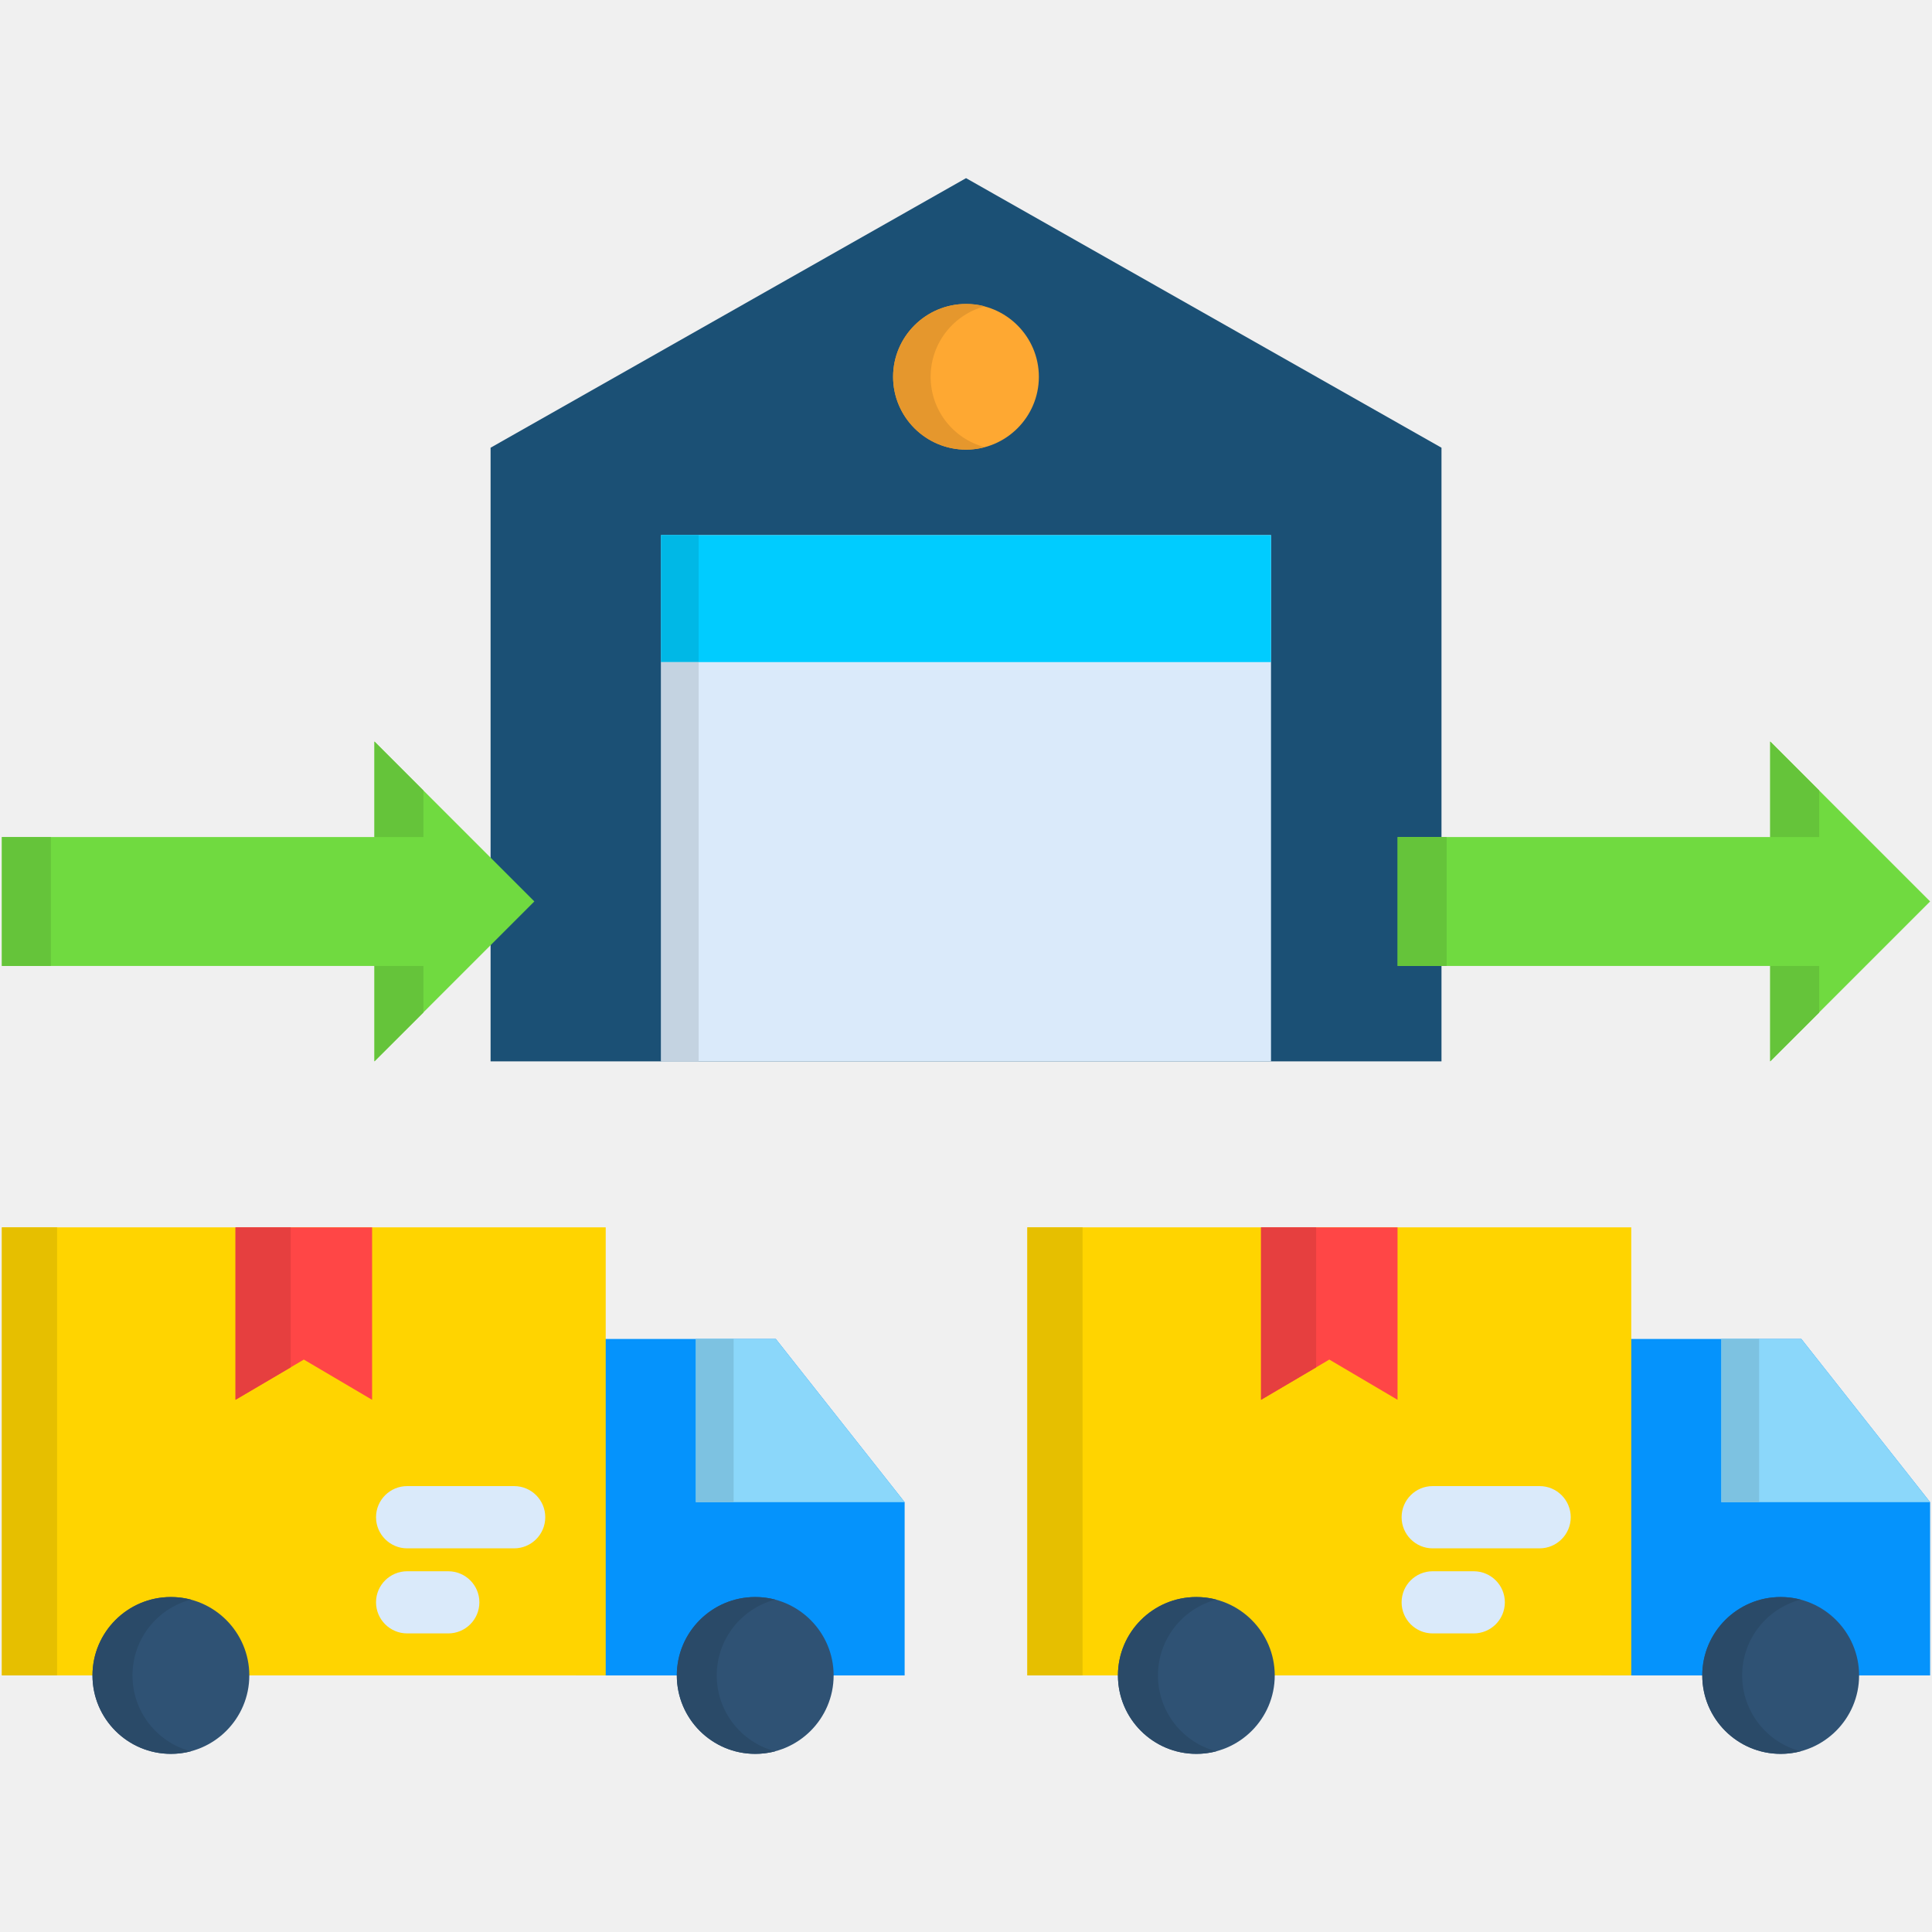
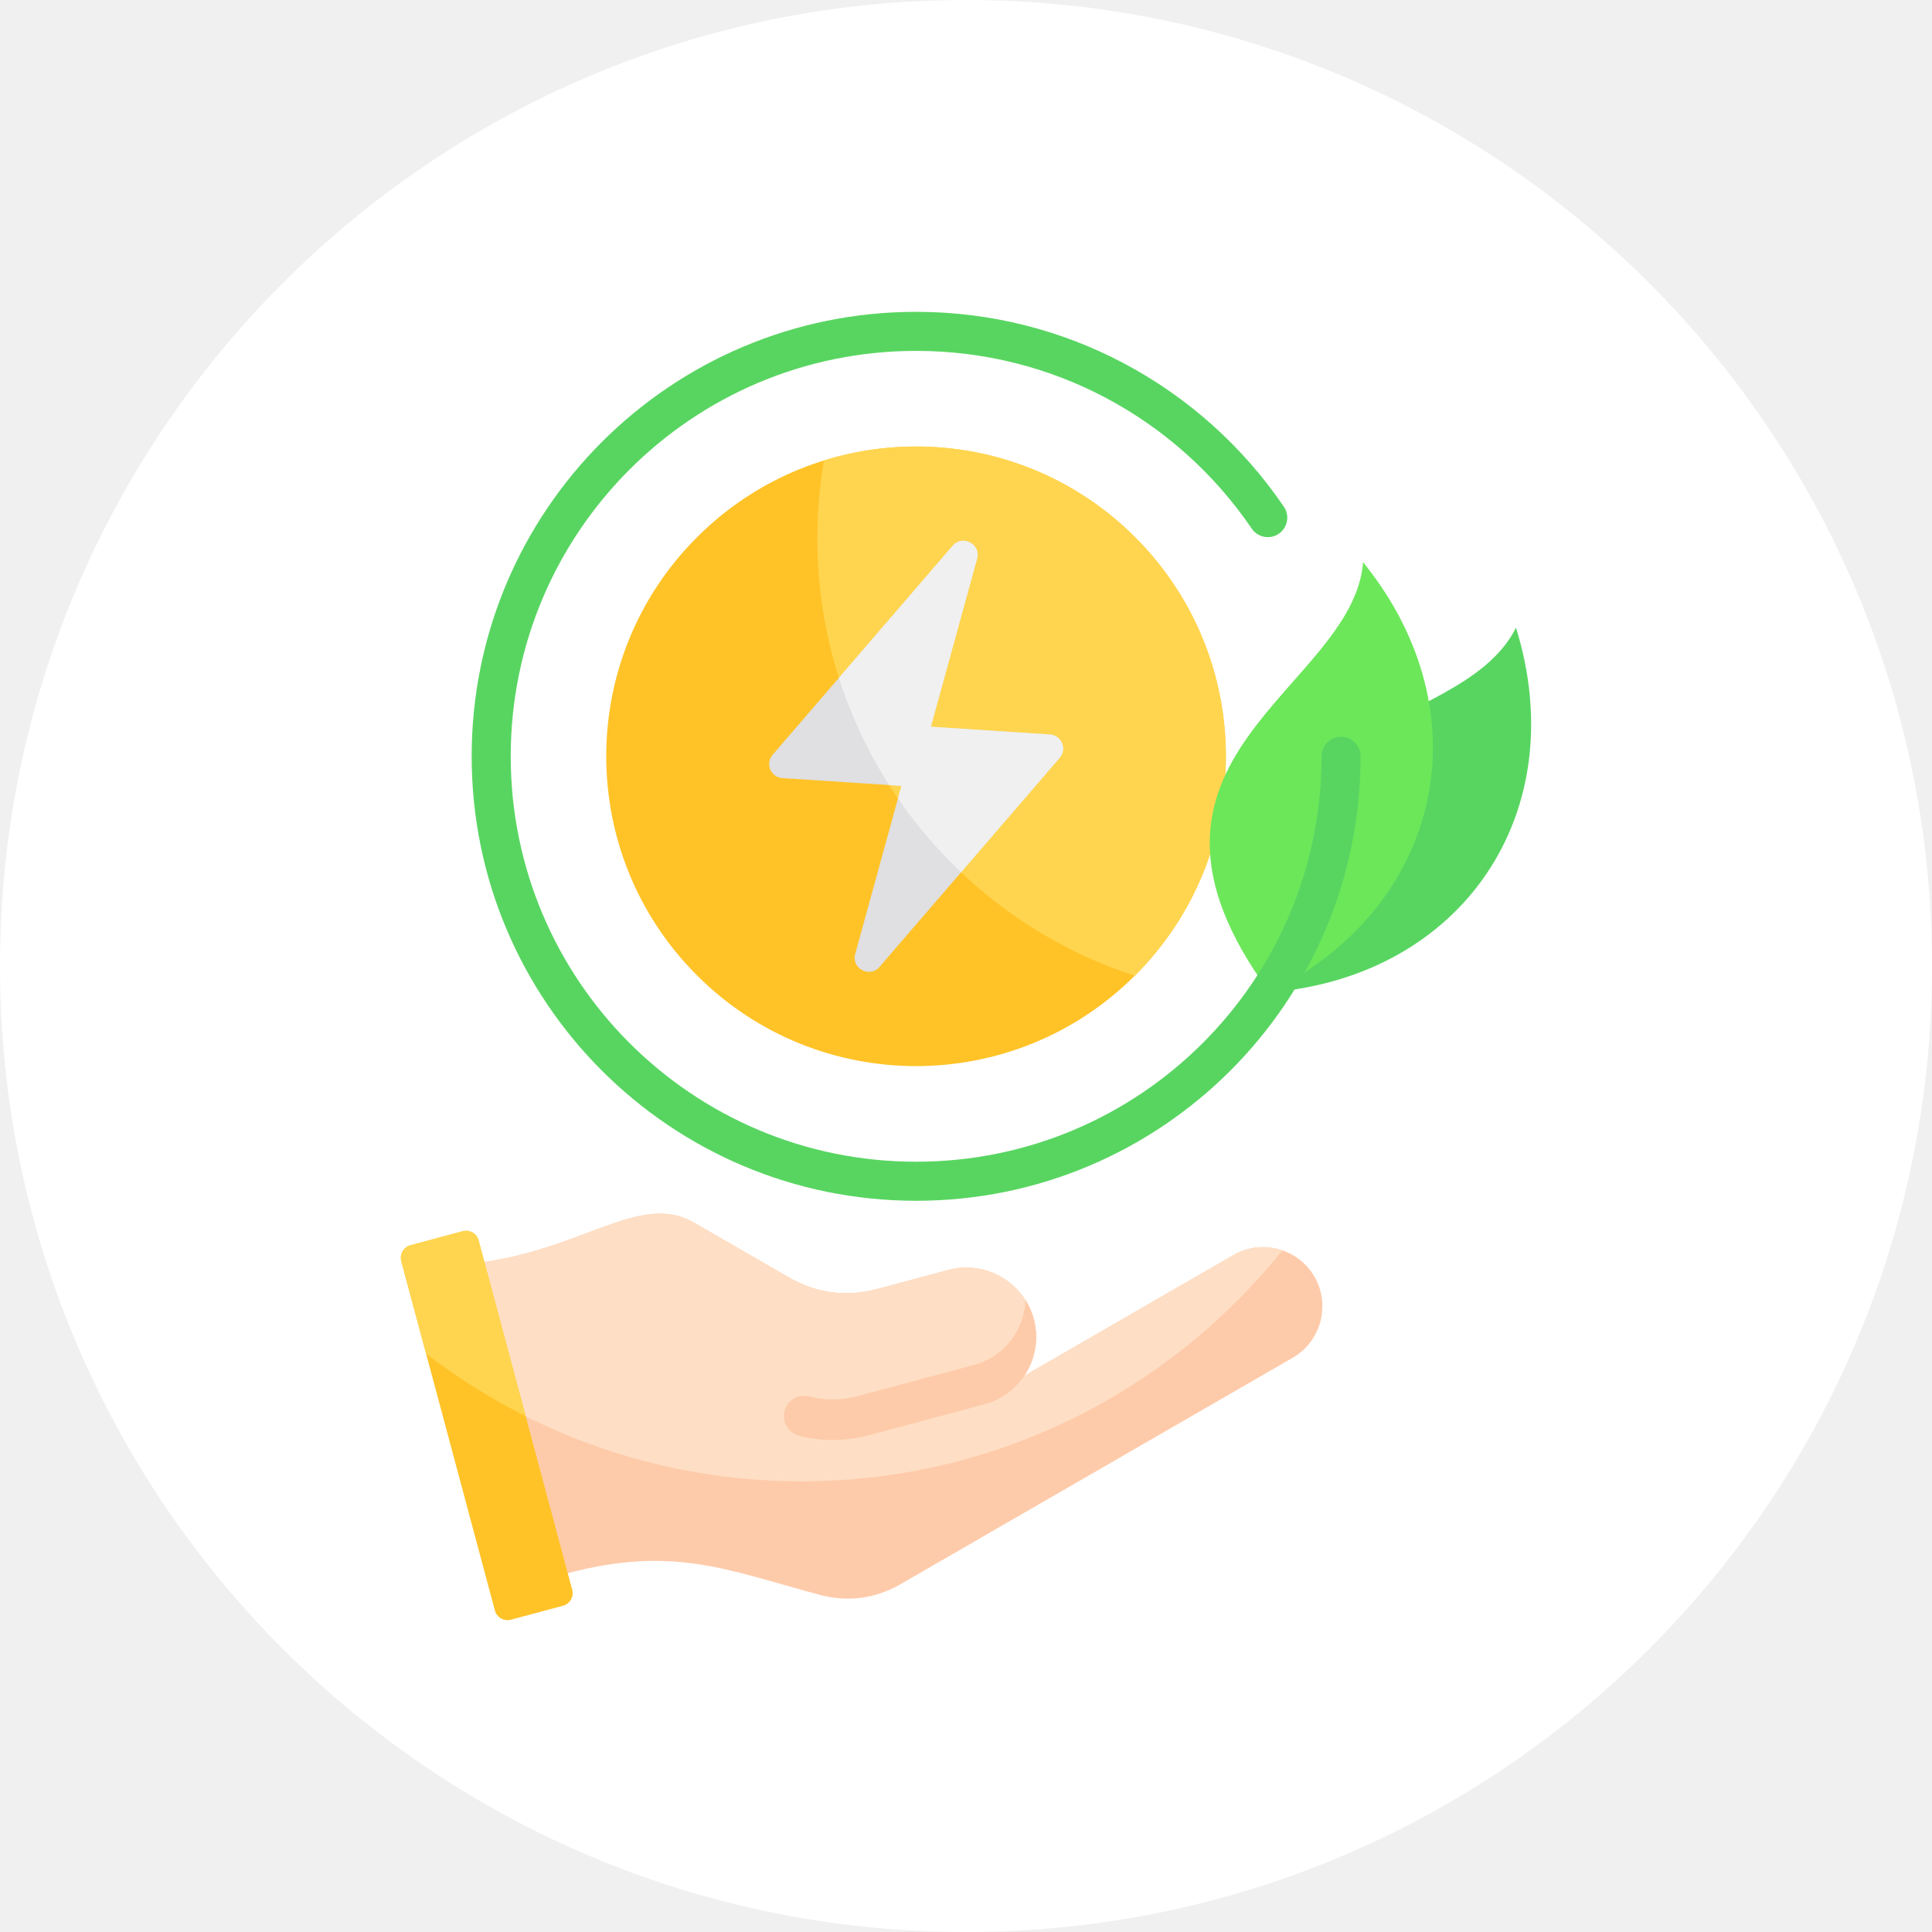
- <svg xmlns="http://www.w3.org/2000/svg" id="Layer_1" enable-background="new 0 0 512 512" viewBox="0 0 512 512">
-   <g>
-     <path clip-rule="evenodd" d="m130.01 281.27v-162.62l126-71.44 126 71.44v162.62z" fill="#1b5075" fill-rule="evenodd" />
-     <path clip-rule="evenodd" d="m175.2 141.81h161.63v139.46h-161.63z" fill="#daeafa" fill-rule="evenodd" />
-     <path clip-rule="evenodd" d="m175.2 141.81h161.63v33.65h-161.63z" fill="#0cf" fill-rule="evenodd" />
-     <path clip-rule="evenodd" d="m256.01 119.16c10.63 0 19.3-8.67 19.3-19.3s-8.67-19.3-19.3-19.3c-10.66 0-19.33 8.67-19.33 19.3s8.68 19.3 19.33 19.3z" fill="#fea832" fill-rule="evenodd" />
-     <path clip-rule="evenodd" d="m152.66 354.83h52.93l34.15 43.26v45.92h-87.08z" fill="#0593fc" fill-rule="evenodd" />
-     <path clip-rule="evenodd" d="m184.41 354.83h21.18l34.15 43.26h-55.33z" fill="#8bd7fa" fill-rule="evenodd" />
-     <path clip-rule="evenodd" d="m.5 325.26h160.02v118.74h-160.02z" fill="#ffd400" fill-rule="evenodd" />
-     <path clip-rule="evenodd" d="m200.14 464.79c11.45 0 20.78-9.33 20.78-20.78s-9.33-20.78-20.78-20.78-20.78 9.33-20.78 20.78 9.33 20.78 20.78 20.78z" fill="#2f5274" fill-rule="evenodd" />
-     <path clip-rule="evenodd" d="m45.29 464.79c11.45 0 20.78-9.33 20.78-20.78s-9.33-20.78-20.78-20.78-20.78 9.33-20.78 20.78 9.32 20.78 20.78 20.78z" fill="#2f5274" fill-rule="evenodd" />
-     <path clip-rule="evenodd" d="m62.41 325.26h36.2v45.7l-18.09-10.66-18.11 10.66z" fill="#ff4646" fill-rule="evenodd" />
-     <path clip-rule="evenodd" d="m141.61 238.89-42.38 42.38v-25.28h-98.73v-34.16h98.73v-25.32z" fill="#70da40" fill-rule="evenodd" />
-     <path clip-rule="evenodd" d="m424.42 354.83h52.95l34.13 43.26v45.92h-87.08z" fill="#0593fc" fill-rule="evenodd" />
-     <path clip-rule="evenodd" d="m456.17 354.83h21.2l34.13 43.26h-55.33z" fill="#8bd7fa" fill-rule="evenodd" />
-     <path clip-rule="evenodd" d="m272.26 325.26h160.04v118.74h-160.04z" fill="#ffd400" fill-rule="evenodd" />
-     <path clip-rule="evenodd" d="m471.9 464.79c11.45 0 20.78-9.33 20.78-20.78s-9.33-20.78-20.78-20.78-20.78 9.33-20.78 20.78 9.33 20.78 20.78 20.78z" fill="#2f5274" fill-rule="evenodd" />
-     <path clip-rule="evenodd" d="m317.04 464.79c11.45 0 20.78-9.33 20.78-20.78s-9.33-20.78-20.78-20.78-20.78 9.33-20.78 20.78 9.33 20.78 20.78 20.78z" fill="#2f5274" fill-rule="evenodd" />
-     <path clip-rule="evenodd" d="m334.19 325.26h36.17v45.7l-18.08-10.66-18.09 10.66z" fill="#ff4646" fill-rule="evenodd" />
-     <path d="m379.66 432.87c-4.54 0-8.22-3.69-8.22-8.25 0-4.54 3.69-8.22 8.22-8.22h10.89c4.56 0 8.25 3.69 8.25 8.22 0 4.56-3.68 8.25-8.25 8.25zm-271.76-22.54c-4.54 0-8.25-3.71-8.25-8.25 0-4.56 3.71-8.25 8.25-8.25h28.35c4.56 0 8.25 3.69 8.25 8.25 0 4.54-3.69 8.25-8.25 8.25zm0 22.54c-4.54 0-8.25-3.69-8.25-8.25 0-4.54 3.71-8.22 8.25-8.22h10.89c4.56 0 8.25 3.69 8.25 8.22 0 4.56-3.69 8.25-8.25 8.25zm271.76-22.54c-4.54 0-8.22-3.71-8.22-8.25 0-4.56 3.69-8.25 8.22-8.25h28.35c4.56 0 8.25 3.69 8.25 8.25 0 4.54-3.69 8.25-8.25 8.25z" fill="#daeafa" />
-     <g clip-rule="evenodd" fill-rule="evenodd">
-       <path d="m511.5 238.89-42.38 42.38v-25.28h-98.73v-34.16h98.73v-25.32z" fill="#70da40" />
-       <path d="m.5 221.83h12.98v34.16h-12.98z" fill="#65c43a" />
-       <path d="m99.23 196.51v25.32h12.98v-12.33z" fill="#65c43a" />
-       <path d="m112.21 255.99h-12.98v25.28l12.98-12.95z" fill="#65c43a" />
-       <path d="m370.39 221.83v34.16h11.62 1.36v-34.16h-1.36z" fill="#65c43a" />
-       <path d="m469.12 255.99v25.28l12.99-12.95v-12.33z" fill="#65c43a" />
-       <path d="m469.12 221.83h12.99v-12.33l-12.99-12.99z" fill="#65c43a" />
-       <path d="m50.59 464.11c-8.93-2.32-15.48-10.46-15.48-20.1s6.55-17.77 15.48-20.1c-1.7-.45-3.46-.68-5.3-.68-11.48 0-20.78 9.3-20.78 20.78s9.3 20.78 20.78 20.78c1.84 0 3.6-.23 5.3-.68z" fill="#2a4a68" />
-       <path d="m179.37 444.01c0 11.48 9.3 20.78 20.78 20.78 1.81 0 3.6-.23 5.3-.68-8.93-2.32-15.51-10.46-15.51-20.1s6.58-17.77 15.51-20.1c-1.7-.45-3.49-.68-5.3-.68-11.49 0-20.78 9.3-20.78 20.78z" fill="#2a4a68" />
-       <path d="m296.27 444.01c0 11.48 9.3 20.78 20.78 20.78 1.84 0 3.6-.23 5.3-.68-8.9-2.32-15.48-10.46-15.48-20.1s6.58-17.77 15.48-20.1c-1.7-.45-3.46-.68-5.3-.68-11.49 0-20.78 9.3-20.78 20.78z" fill="#2a4a68" />
-       <path d="m451.12 444.01c0 11.48 9.3 20.78 20.78 20.78 1.81 0 3.6-.23 5.3-.68-8.93-2.32-15.51-10.46-15.51-20.1s6.58-17.77 15.51-20.1c-1.7-.45-3.49-.68-5.3-.68-11.48 0-20.78 9.3-20.78 20.78z" fill="#2a4a68" />
-       <path d="m184.41 354.83h10.01v43.26h-10.01z" fill="#7dc2e1" />
-       <path d="m456.17 354.83h10.01v43.26h-10.01z" fill="#7dc2e1" />
-       <path d="m.5 325.26h14.63v118.74h-14.63z" fill="#e6bf00" />
-       <path d="m62.41 325.26v45.7l14.62-8.59v-37.11z" fill="#e63f3f" />
-       <path d="m272.26 325.26h14.63v118.74h-14.63z" fill="#e6bf00" />
-       <path d="m334.19 325.26v45.7l14.6-8.59v-37.11z" fill="#e63f3f" />
-       <path d="m175.2 141.81h9.95v33.65h-9.95z" fill="#00b8e6" />
-       <path d="m175.2 175.45h9.95v105.82h-9.95z" fill="#c4d3e1" />
-       <path d="m236.68 99.85c0 10.66 8.67 19.3 19.33 19.3 1.7 0 3.37-.23 4.96-.65-8.25-2.18-14.34-9.69-14.34-18.65s6.09-16.47 14.34-18.68c-1.59-.43-3.26-.62-4.96-.62-10.65 0-19.33 8.65-19.33 19.3z" fill="#e5972d" />
+ <svg xmlns="http://www.w3.org/2000/svg" version="1.1" width="512" height="512" x="0" y="0" viewBox="0 0 512 512" style="enable-background:new 0 0 512 512" xml:space="preserve" class="">
+   <circle r="256" cx="256" cy="256" fill="#ffffff" shape="circle" />
+   <g transform="matrix(0.69,0,0,0.69,79.35992,79.35992)">
+     <g fill-rule="evenodd" clip-rule="evenodd">
+       <path fill="#fecbaa" d="m66.203 370.283 32.211 120.213c43.748-12.747 64.941-2.737 101.246 6.992 10.97 2.94 21.47 1.557 31.307-4.121l150.549-86.923c10.844-6.258 14.594-20.258 8.333-31.106-6.26-10.845-20.259-14.6-31.109-8.336l-80.387 46.413c4.16-6.196 5.739-14.084 3.668-21.814-3.799-14.175-18.547-22.691-32.723-18.893l-27.284 7.311c-11.977 3.209-23.427 1.702-34.165-4.497l-36.372-21c-20.957-12.098-43.367 11.338-85.274 15.761z" opacity="1" data-original="#fecbaa" />
+       <path fill="#fecbaa" d="M218.807 436.2c-8.842 2.369-18.206 2.574-27.068.183a7.825 7.825 0 0 1 4.04-15.118c6.425 1.733 12.585 1.532 18.989-.183l44.309-11.873c11.568-3.1 19.354-13.453 19.781-24.861a26.49 26.49 0 0 1 3.162 7.252c3.804 14.195-4.698 28.921-18.893 32.724-14.774 3.958-29.547 7.916-44.32 11.876z" opacity="1" data-original="#fecbaa" />
+       <path fill="#fedfc5" d="m66.203 370.283 14.906 55.629c33.277 17.854 71.313 27.991 111.721 27.991 74.705 0 141.313-34.625 184.685-88.691-6.02-2.06-12.865-1.622-18.776 1.79l-80.387 46.413c4.16-6.196 5.739-14.084 3.668-21.814-3.799-14.174-18.547-22.691-32.723-18.893l-27.284 7.311c-11.977 3.209-23.427 1.702-34.165-4.498l-36.372-20.999c-20.956-12.099-43.365 11.337-85.274 15.761z" opacity="1" data-original="#fedfc5" />
+       <path fill="#fecbaa" d="M218.807 436.2c-8.843 2.369-18.206 2.574-27.068.183a7.825 7.825 0 0 1 4.04-15.118c6.424 1.733 12.585 1.532 18.989-.183l44.309-11.872c11.568-3.099 19.354-13.453 19.781-24.861a26.47 26.47 0 0 1 3.162 7.253c3.804 14.195-4.699 28.92-18.893 32.723l-44.32 11.875z" opacity="1" data-original="#fecbaa" />
+       <path fill="#ffc328" d="m68.803 361.397 35.959 134.201c.709 2.648-.876 5.395-3.524 6.105l-20.065 5.376c-2.647.71-5.394-.877-6.104-3.525L39.11 369.353c-.71-2.647.877-5.395 3.524-6.104l20.065-5.376c2.647-.711 5.395.876 6.104 3.524z" opacity="1" data-original="#ffc328" class="" />
+       <path fill="#ffd54f" d="m68.803 361.397 18.09 67.512a236.813 236.813 0 0 1-38.259-24.015l-9.523-35.54c-.71-2.647.877-5.395 3.524-6.104l20.065-5.376c2.646-.711 5.394.876 6.103 3.523z" opacity="1" data-original="#ffd54f" />
+       <circle cx="236.849" cy="175.462" r="118.981" fill="#ffc328" transform="rotate(-45 236.835 175.518)" opacity="1" data-original="#ffc328" class="" />
+       <path fill="#ffd54f" d="M236.849 56.481c65.711 0 118.981 53.269 118.981 118.981 0 32.927-13.376 62.728-34.99 84.27-70.77-23.016-121.928-89.503-121.928-167.949 0-10.209.878-20.213 2.541-29.948 11.181-3.479 23.069-5.354 35.396-5.354z" opacity="1" data-original="#ffd54f" />
+       <path fill="#e0dfe1" d="M260.255 99.542 242.49 164.11l45.728 2.986c4.473.293 6.679 5.552 3.753 8.948l-69.194 80.314c-3.757 4.362-10.861.574-9.333-4.976l17.766-64.568-45.729-2.986c-4.473-.292-6.679-5.552-3.754-8.948l69.195-80.315c3.757-4.36 10.86-.573 9.333 4.977z" opacity="1" data-original="#e0dfe1" />
+       <path fill="#f0f0f0" d="M260.255 99.542 242.49 164.11l45.728 2.986c4.473.293 6.679 5.552 3.753 8.948l-37.877 43.964a177.537 177.537 0 0 1-24.221-28.336l1.337-4.858-4.764-.311a175.744 175.744 0 0 1-19.259-41.174l43.735-50.763c3.757-4.361 10.86-.574 9.333 4.976z" opacity="1" data-original="#f0f0f0" class="" />
+       <path fill="#58d561" d="M467.234 126.053c-22.127 44.377-122.733 31.398-94.658 140.081 74.131-6.02 116.726-69.057 94.658-140.081z" opacity="1" data-original="#58d561" />
+       <path fill="#6ce75a" d="M408.525 100.936c-4.089 49.419-102.332 74.682-35.948 165.198 66.609-33.086 82.785-107.426 35.948-165.198z" opacity="1" data-original="#6ce75a" class="" />
+       <path fill="#58d561" d="M392.56 175.462a7.5 7.5 0 0 1 15 0c0 47.14-19.108 89.818-50.001 120.71-30.893 30.893-73.571 50.001-120.71 50.001s-89.817-19.108-120.71-50.001-50.001-73.571-50.001-120.71 19.108-89.817 50.001-120.71S189.71 4.751 236.849 4.751c28.805 0 55.963 7.152 79.794 19.779 24.702 13.089 45.814 32.081 61.464 55.104a7.467 7.467 0 0 1-1.992 10.371 7.467 7.467 0 0 1-10.371-1.992 156.446 156.446 0 0 0-56.073-50.241c-21.712-11.504-46.495-18.021-72.821-18.021-42.999 0-81.927 17.429-110.104 45.606C98.568 93.534 81.14 132.463 81.14 175.461c0 42.999 17.429 81.927 45.606 110.105 28.178 28.178 67.106 45.606 110.105 45.606s81.928-17.429 110.105-45.606c28.175-28.177 45.604-67.105 45.604-110.104z" opacity="1" data-original="#58d561" />
    </g>
  </g>
</svg>
